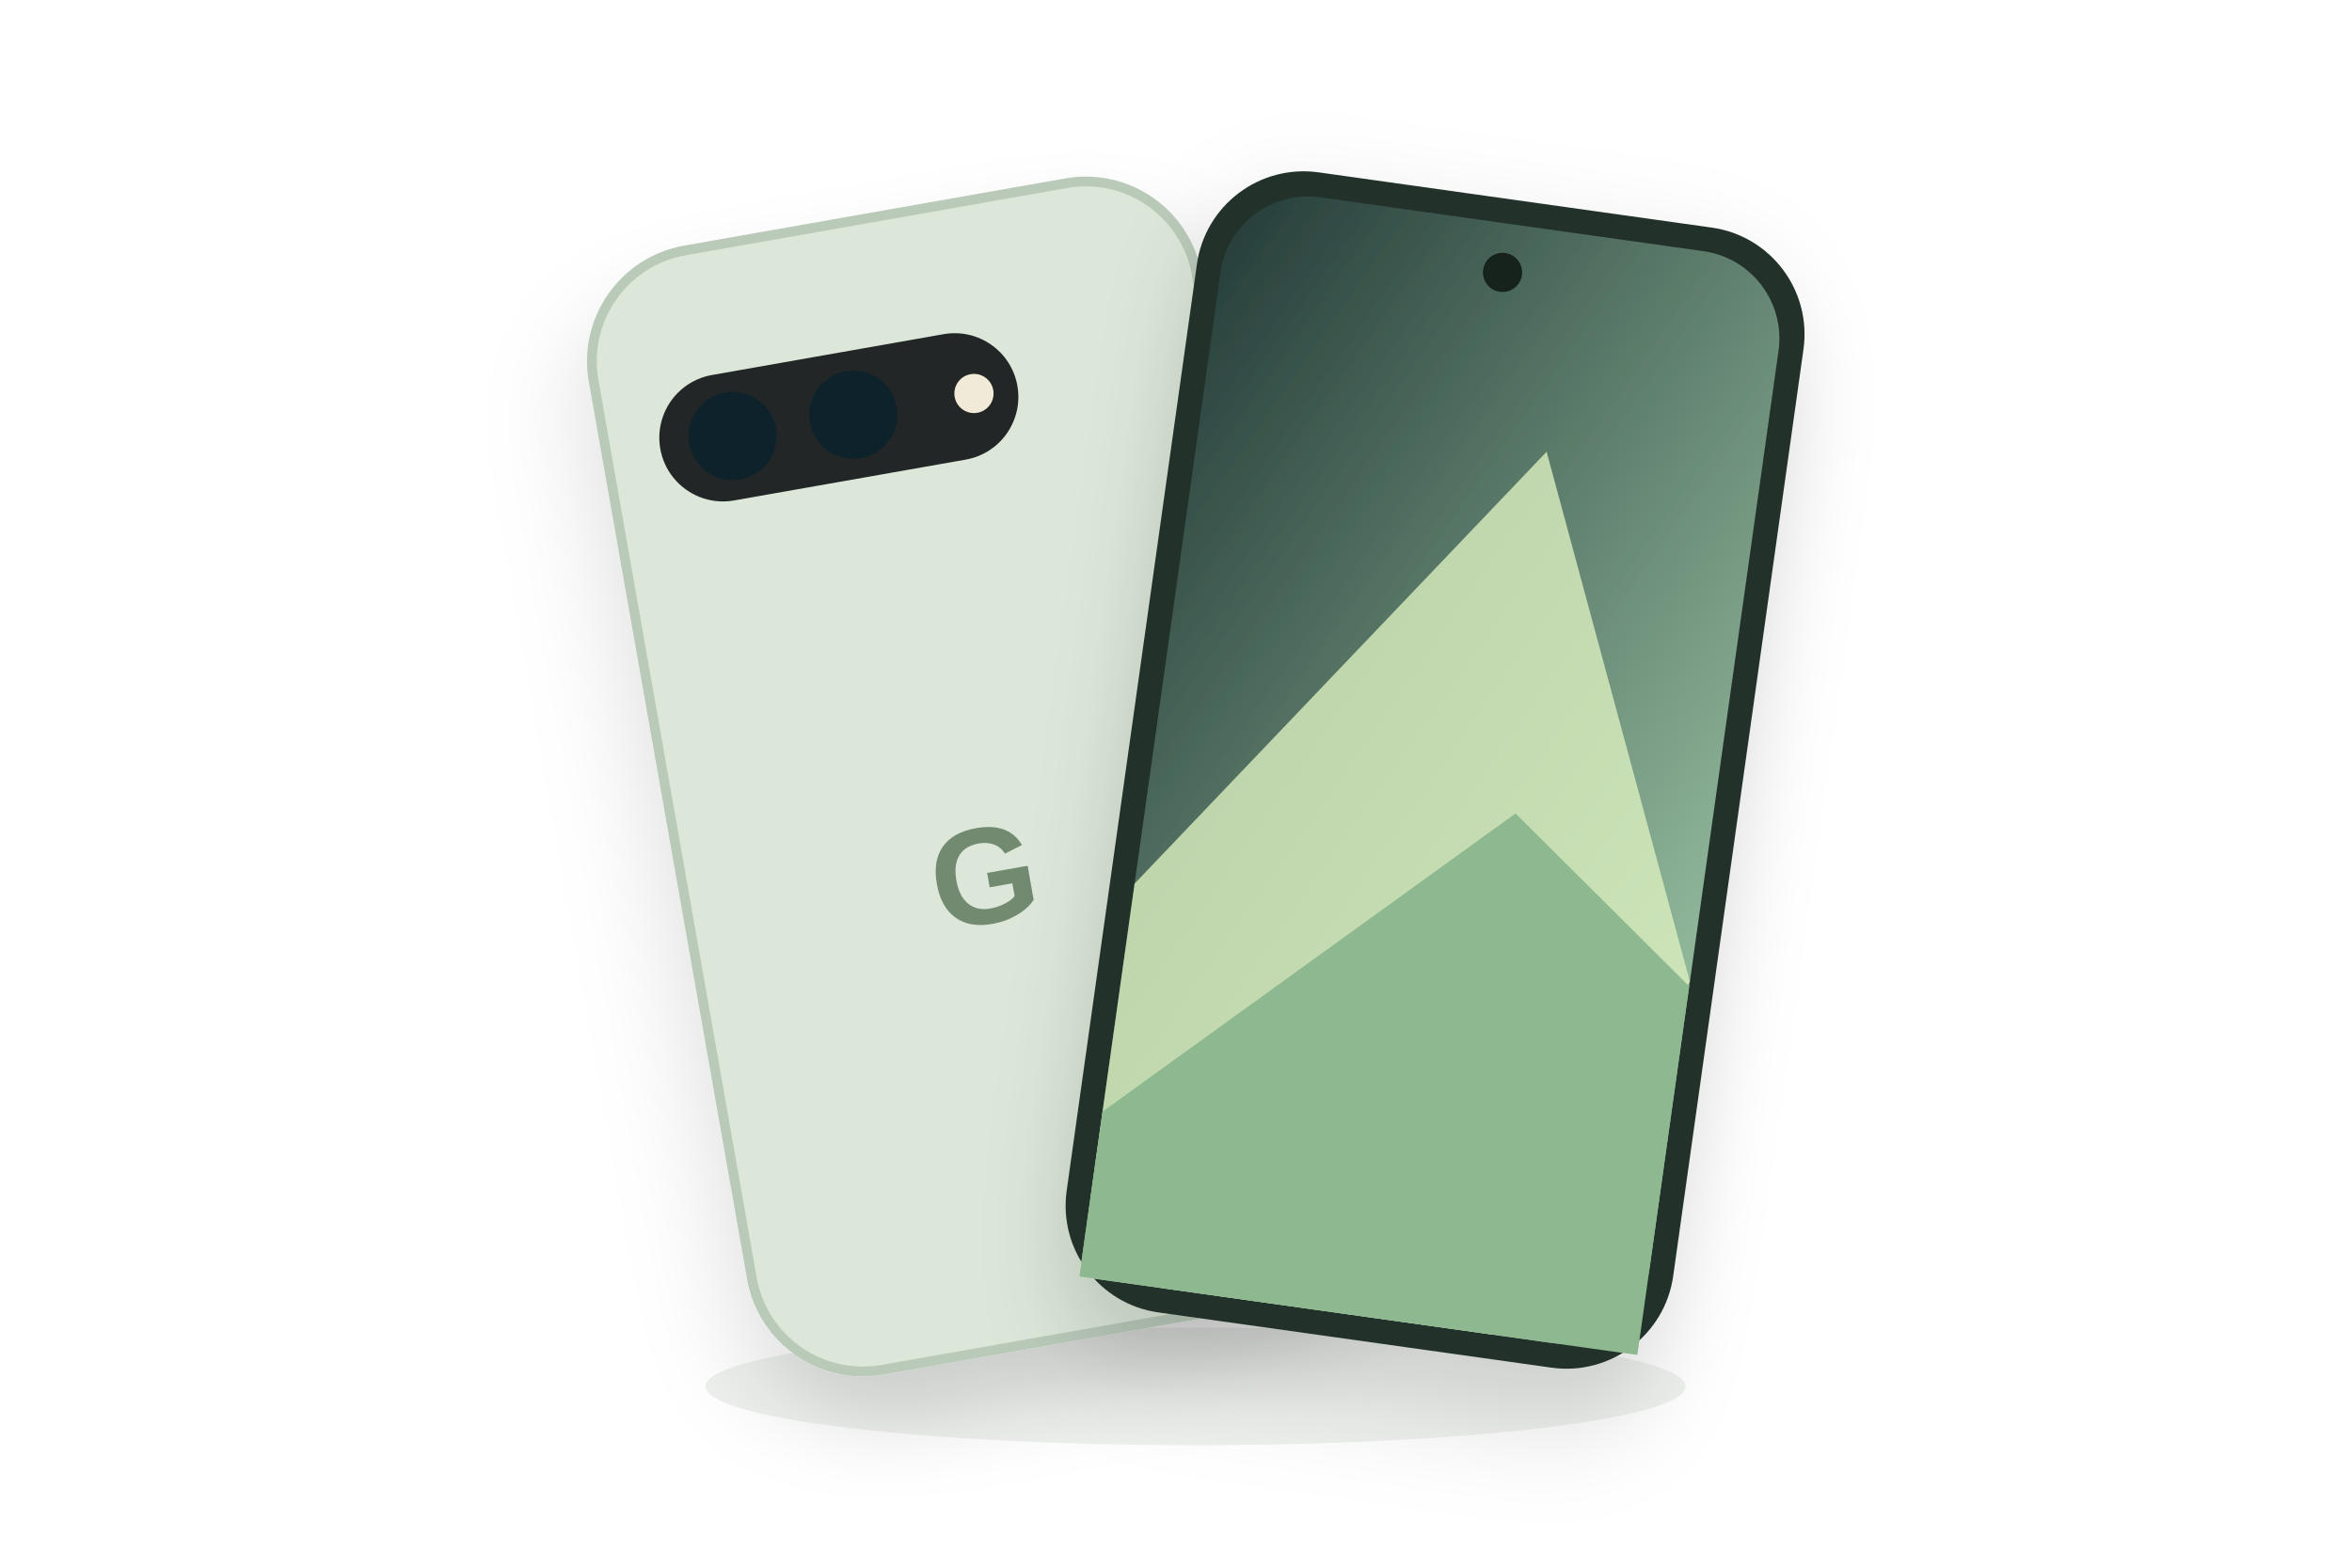
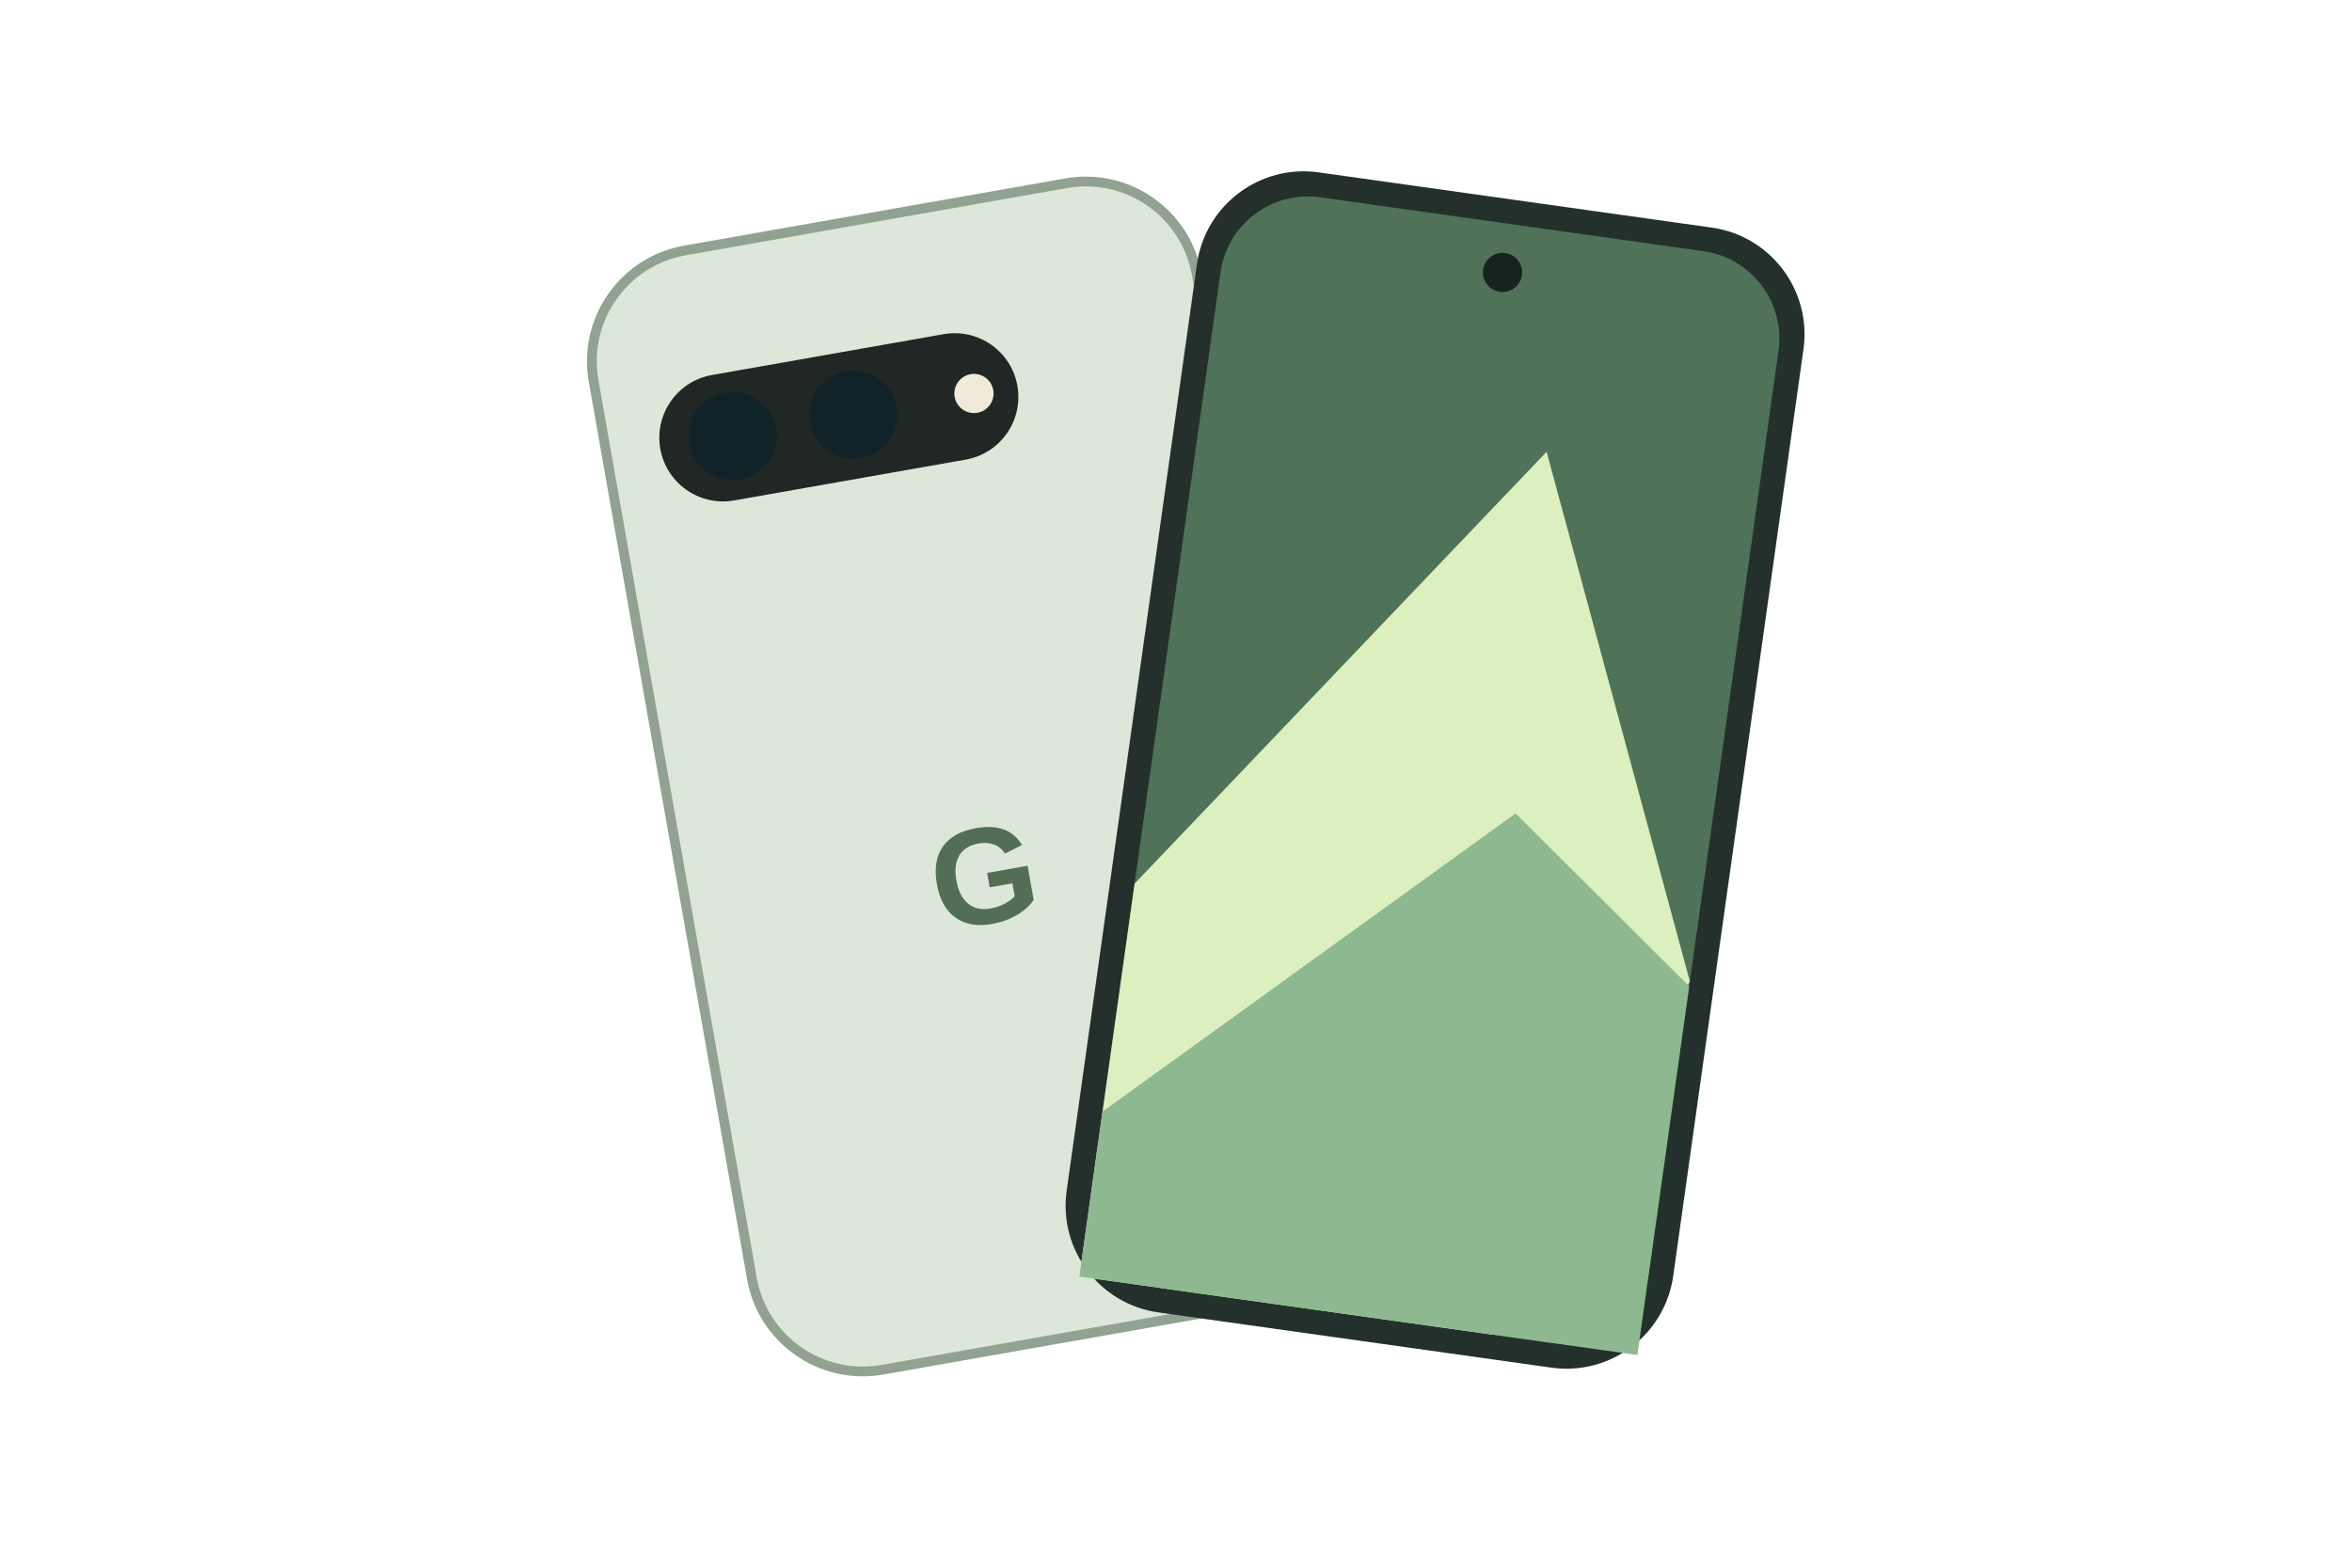
<svg xmlns="http://www.w3.org/2000/svg" viewBox="0 0 480 320">
-   <defs>
-     <linearGradient id="s" x2="1" y2="1">
-       <stop stop-color="#243b38" />
-       <stop offset="1" stop-color="#a8d3b0" />
-     </linearGradient>
-     <filter id="d">
-       <feDropShadow dx="0" dy="10" stdDeviation="10" flood-opacity=".15" />
-     </filter>
-   </defs>
-   <ellipse cx="244" cy="283" rx="100" ry="12" fill="#bac8bd" opacity=".25" />
-   <g transform="translate(137 42) rotate(-10 65 120)" filter="url(#d)">
-     <rect width="125" height="232" rx="23" fill="#dce7d9" stroke="#bacab9" stroke-width="2" />
+   <g transform="translate(137 42) rotate(-10 65 120)">
+     <rect width="125" height="232" rx="23" fill="#dce7d9" stroke="#91a390" stroke-width="2" />
    <rect x="11" y="26" width="74" height="26" rx="13" fill="#202725" />
    <circle cx="26" cy="39" r="9" fill="#102329" />
    <circle cx="51" cy="39" r="9" fill="#102329" />
    <circle cx="76" cy="39" r="4" fill="#f2ead8" />
-     <text x="50" y="146" font-family="Arial" font-weight="bold" font-size="28" fill="#718a70">G</text>
+     <text x="50" y="146" font-family="Arial" font-weight="bold" font-size="28" fill="#526f55">G</text>
  </g>
-   <g transform="translate(230 40) rotate(8 65 120)" filter="url(#d)">
+   <g transform="translate(230 40) rotate(8 65 120)">
    <rect width="125" height="235" rx="22" fill="#24302c" />
-     <rect x="5" y="5" width="115" height="225" rx="18" fill="url(#s)" />
-     <path d="M5 149 76 50l44 103-30 77H5" fill="#dbefbf" opacity=".8" />
+     <rect x="5" y="5" width="115" height="225" rx="18" fill="#4f7258" />
+     <path d="M5 149 76 50l44 103-30 77H5" fill="#dbefbf" />
    <path d="m5 196 75-72 40 30v76H5" fill="#8db890" />
    <circle cx="62" cy="15" r="4" fill="#15241e" />
  </g>
</svg>
